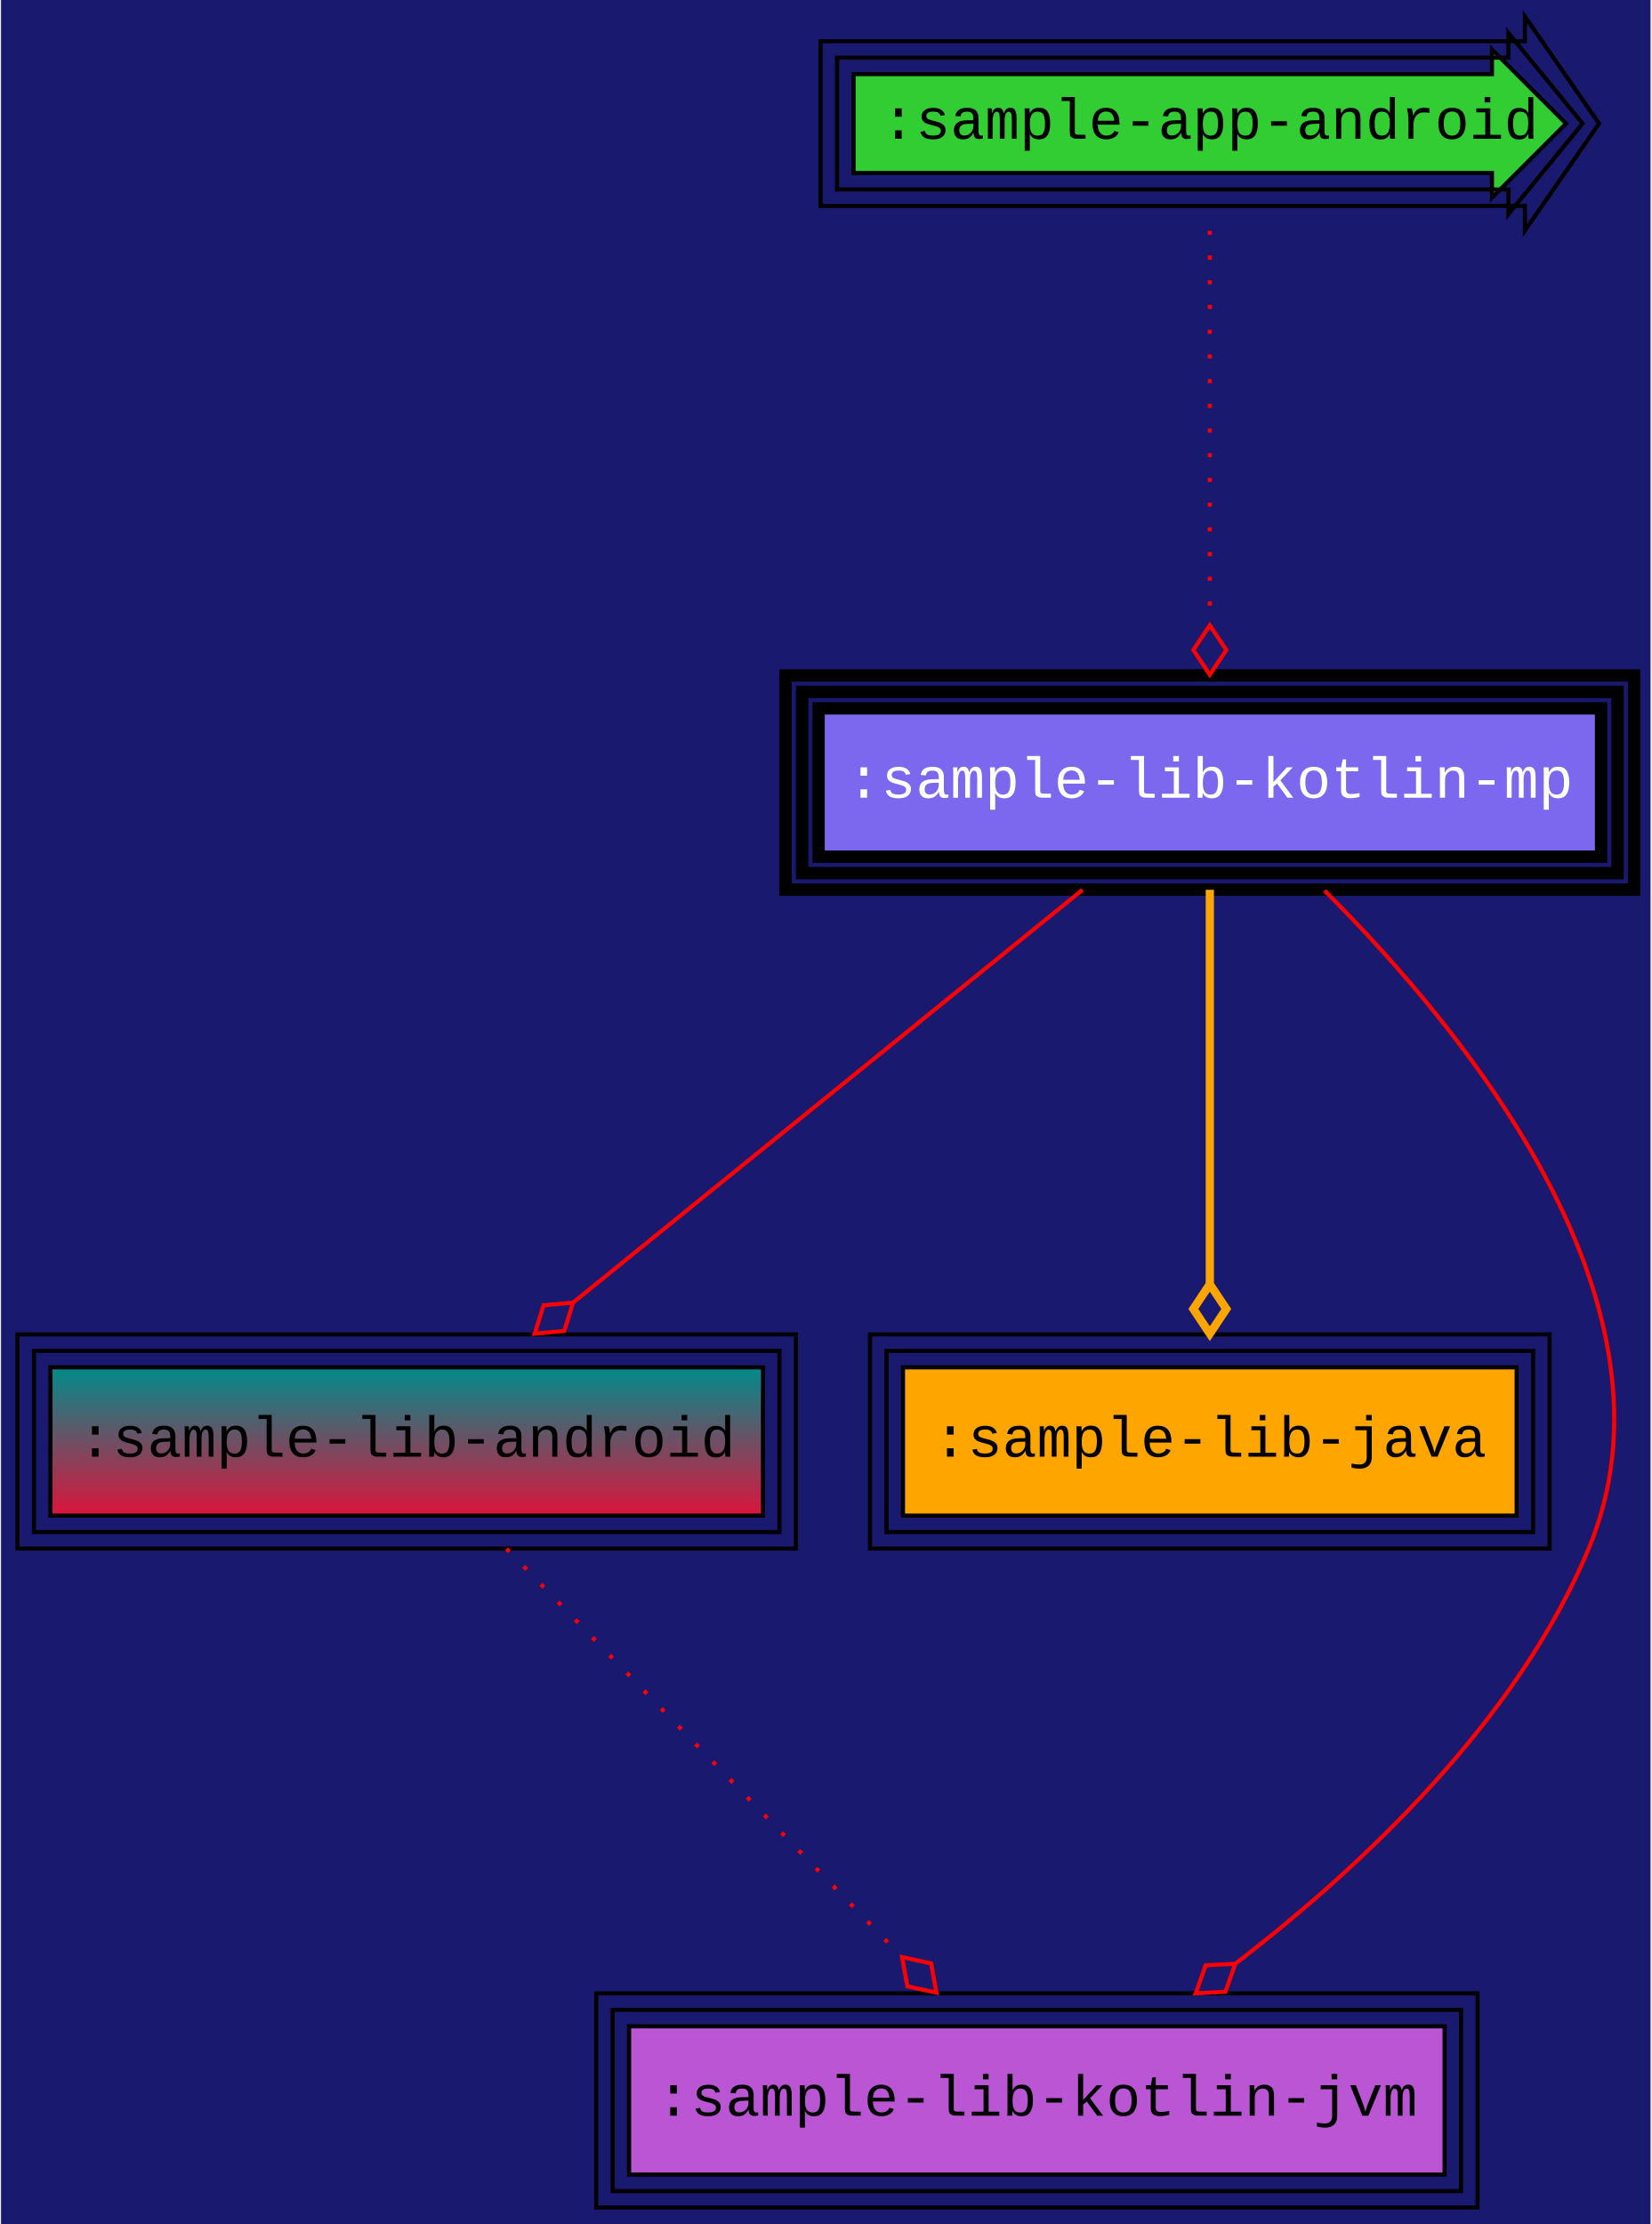
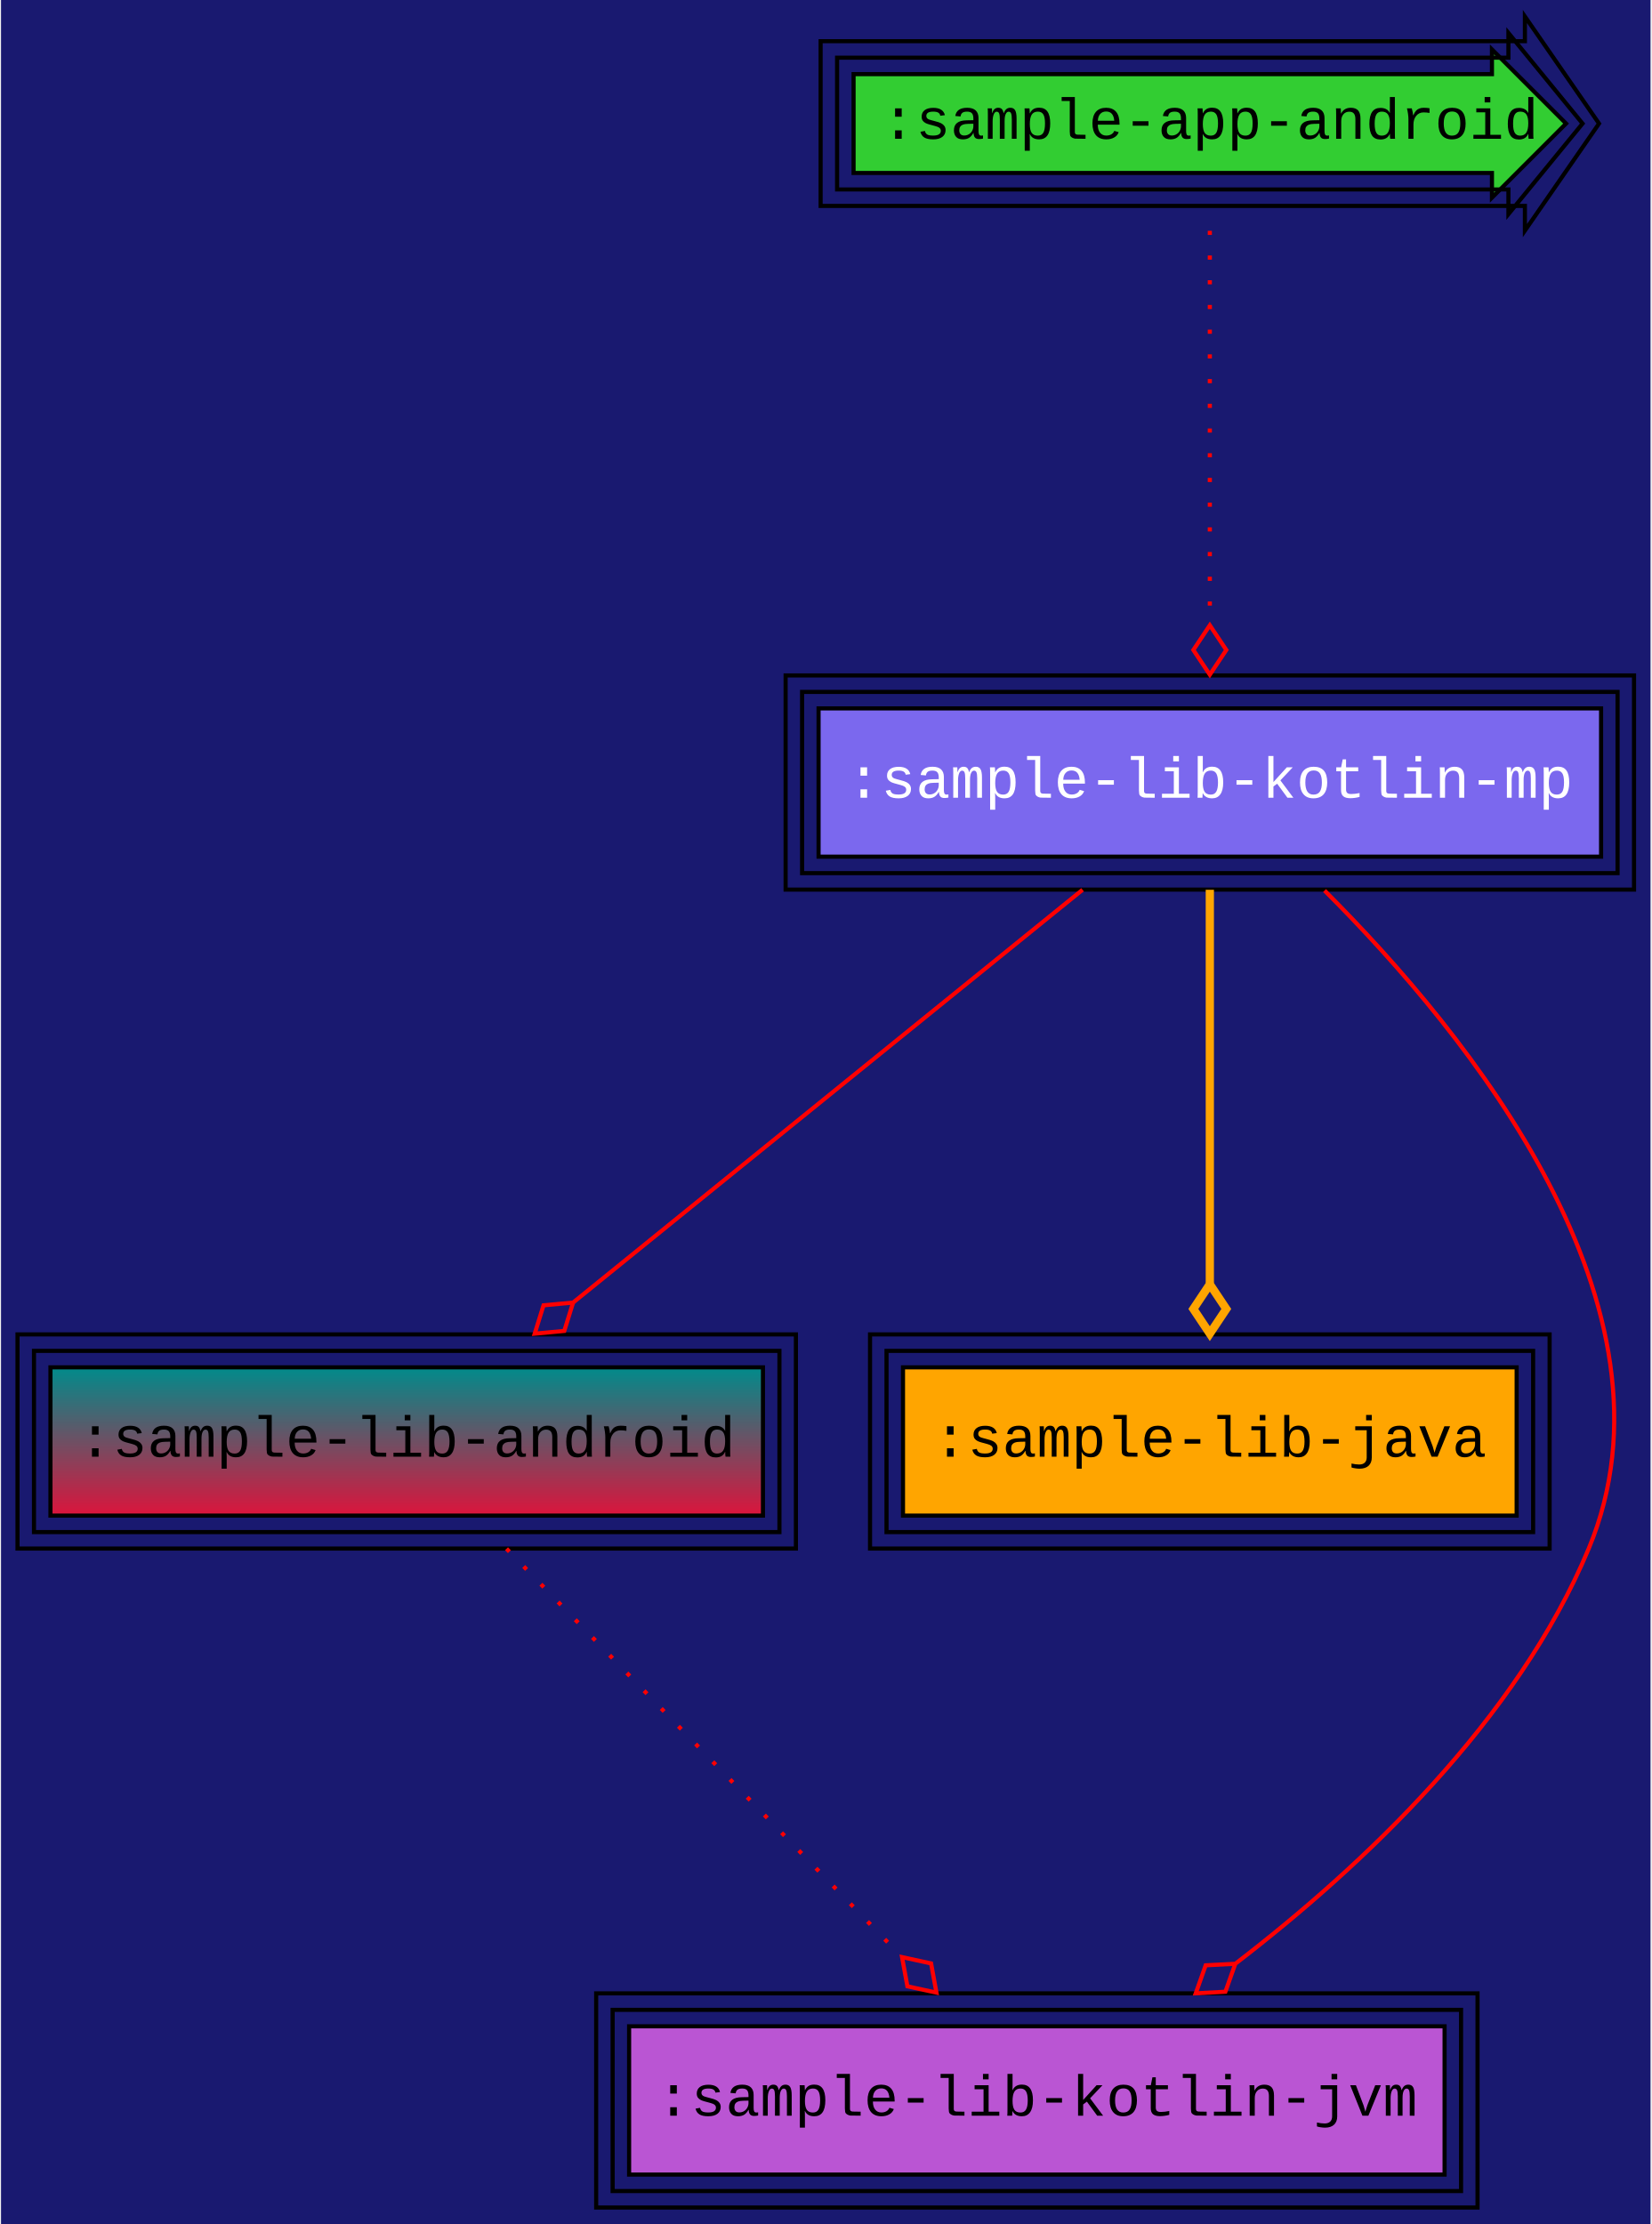
<svg xmlns="http://www.w3.org/2000/svg" width="401pt" height="540pt" viewBox="0.00 0.00 400.50 540.00">
  <g id="graph0" class="graph" transform="scale(1 1) rotate(0) translate(4 536)">
    <polygon fill="MidnightBlue" stroke="transparent" points="-4,4 -4,-536 396.5,-536 396.5,4 -4,4" />
    <g id="node1" class="node">
      <polygon fill="limegreen" stroke="black" points="358,-518 203,-518 203,-494 358,-494 358,-488 376,-506 358,-524 358,-518" />
      <polygon fill="none" stroke="black" points="362,-522 199,-522 199,-490 362,-490 362,-484 380,-506 362,-528 362,-522" />
      <polygon fill="none" stroke="black" points="366,-526 195,-526 195,-486 366,-486 366,-480 384,-506 366,-532 366,-526" />
      <text text-anchor="middle" x="289.5" y="-502.3" font-family="Courier New" font-size="14.00">:sample-app-android</text>
    </g>
    <g id="node5" class="node">
-       <polygon fill="mediumslateblue" stroke="black" stroke-width="3" points="384.5,-364 194.5,-364 194.5,-328 384.5,-328 384.5,-364" />
-       <polygon fill="none" stroke="black" stroke-width="3" points="388.5,-368 190.5,-368 190.5,-324 388.5,-324 388.5,-368" />
-       <polygon fill="none" stroke="black" stroke-width="3" points="392.5,-372 186.5,-372 186.5,-320 392.5,-320 392.5,-372" />
+       <polygon fill="mediumslateblue" stroke="black" points="384.5,-364 194.5,-364 194.5,-328 384.5,-328 384.5,-364" />
+       <polygon fill="none" stroke="black" points="388.5,-368 190.5,-368 190.5,-324 388.5,-324 388.5,-368" />
+       <polygon fill="none" stroke="black" points="392.5,-372 186.5,-372 186.5,-320 392.5,-320 392.5,-372" />
      <text text-anchor="middle" x="289.5" y="-342.3" font-family="Courier New" font-size="14.00" fill="white">:sample-lib-kotlin-mp</text>
    </g>
    <g id="edge1" class="edge">
      <path fill="none" stroke="red" stroke-dasharray="1,5" d="M289.5,-479.96C289.5,-454.27 289.5,-413.98 289.5,-384.48" />
      <polygon fill="none" stroke="red" points="289.5,-384.18 285.5,-378.18 289.5,-372.18 293.5,-378.18 289.5,-384.18" />
    </g>
    <g id="node2" class="node">
      <defs>
        <linearGradient id="l_0" gradientUnits="userSpaceOnUse" x1="94.5" y1="-168" x2="94.5" y2="-204">
          <stop offset="0" style="stop-color:crimson;stop-opacity:1.;" />
          <stop offset="1" style="stop-color:#008b8b;stop-opacity:1.;" />
        </linearGradient>
      </defs>
      <polygon fill="url(#l_0)" stroke="black" points="181,-204 8,-204 8,-168 181,-168 181,-204" />
      <polygon fill="none" stroke="black" points="185,-208 4,-208 4,-164 185,-164 185,-208" />
      <polygon fill="none" stroke="black" points="189,-212 0,-212 0,-160 189,-160 189,-212" />
      <text text-anchor="middle" x="94.5" y="-182.3" font-family="Courier New" font-size="14.00">:sample-lib-android</text>
    </g>
    <g id="node4" class="node">
      <polygon fill="mediumorchid" stroke="black" points="346.5,-44 148.5,-44 148.5,-8 346.5,-8 346.5,-44" />
      <polygon fill="none" stroke="black" points="350.5,-48 144.5,-48 144.5,-4 350.5,-4 350.5,-48" />
      <polygon fill="none" stroke="black" points="354.5,-52 140.5,-52 140.5,0 354.5,0 354.5,-52" />
      <text text-anchor="middle" x="247.5" y="-22.3" font-family="Courier New" font-size="14.00">:sample-lib-kotlin-jvm</text>
    </g>
    <g id="edge2" class="edge">
      <path fill="none" stroke="red" stroke-dasharray="1,5" d="M118.74,-159.96C144.63,-133.23 185.81,-90.71 214.61,-60.97" />
      <polygon fill="none" stroke="red" points="214.77,-60.8 216.07,-53.71 223.12,-52.18 221.82,-59.27 214.77,-60.8" />
    </g>
    <g id="node3" class="node">
      <polygon fill="orange" stroke="black" points="364,-204 215,-204 215,-168 364,-168 364,-204" />
      <polygon fill="none" stroke="black" points="368,-208 211,-208 211,-164 368,-164 368,-208" />
      <polygon fill="none" stroke="black" points="372,-212 207,-212 207,-160 372,-160 372,-212" />
      <text text-anchor="middle" x="289.5" y="-182.3" font-family="Courier New" font-size="14.00">:sample-lib-java</text>
    </g>
    <g id="edge3" class="edge">
      <path fill="none" stroke="red" d="M258.6,-319.96C225.18,-292.89 171.77,-249.6 135.01,-219.82" />
      <polygon fill="none" stroke="red" points="134.9,-219.73 127.72,-219.06 125.58,-212.18 132.76,-212.85 134.9,-219.73" />
    </g>
    <g id="edge4" class="edge">
      <path fill="none" stroke="orange" stroke-width="2" d="M289.5,-319.96C289.5,-294.27 289.5,-253.98 289.5,-224.48" />
      <polygon fill="none" stroke="orange" stroke-width="2" points="289.5,-224.18 285.5,-218.18 289.5,-212.18 293.5,-218.18 289.5,-224.18" />
    </g>
    <g id="edge5" class="edge">
      <path fill="none" stroke="red" d="M317.35,-319.77C352.58,-284.61 405.91,-218.61 381.5,-160 364.16,-118.36 326.75,-83.06 295.85,-59.31" />
      <polygon fill="none" stroke="red" points="295.69,-59.19 288.49,-58.81 286.08,-52.01 293.28,-52.4 295.69,-59.19" />
    </g>
  </g>
</svg>
